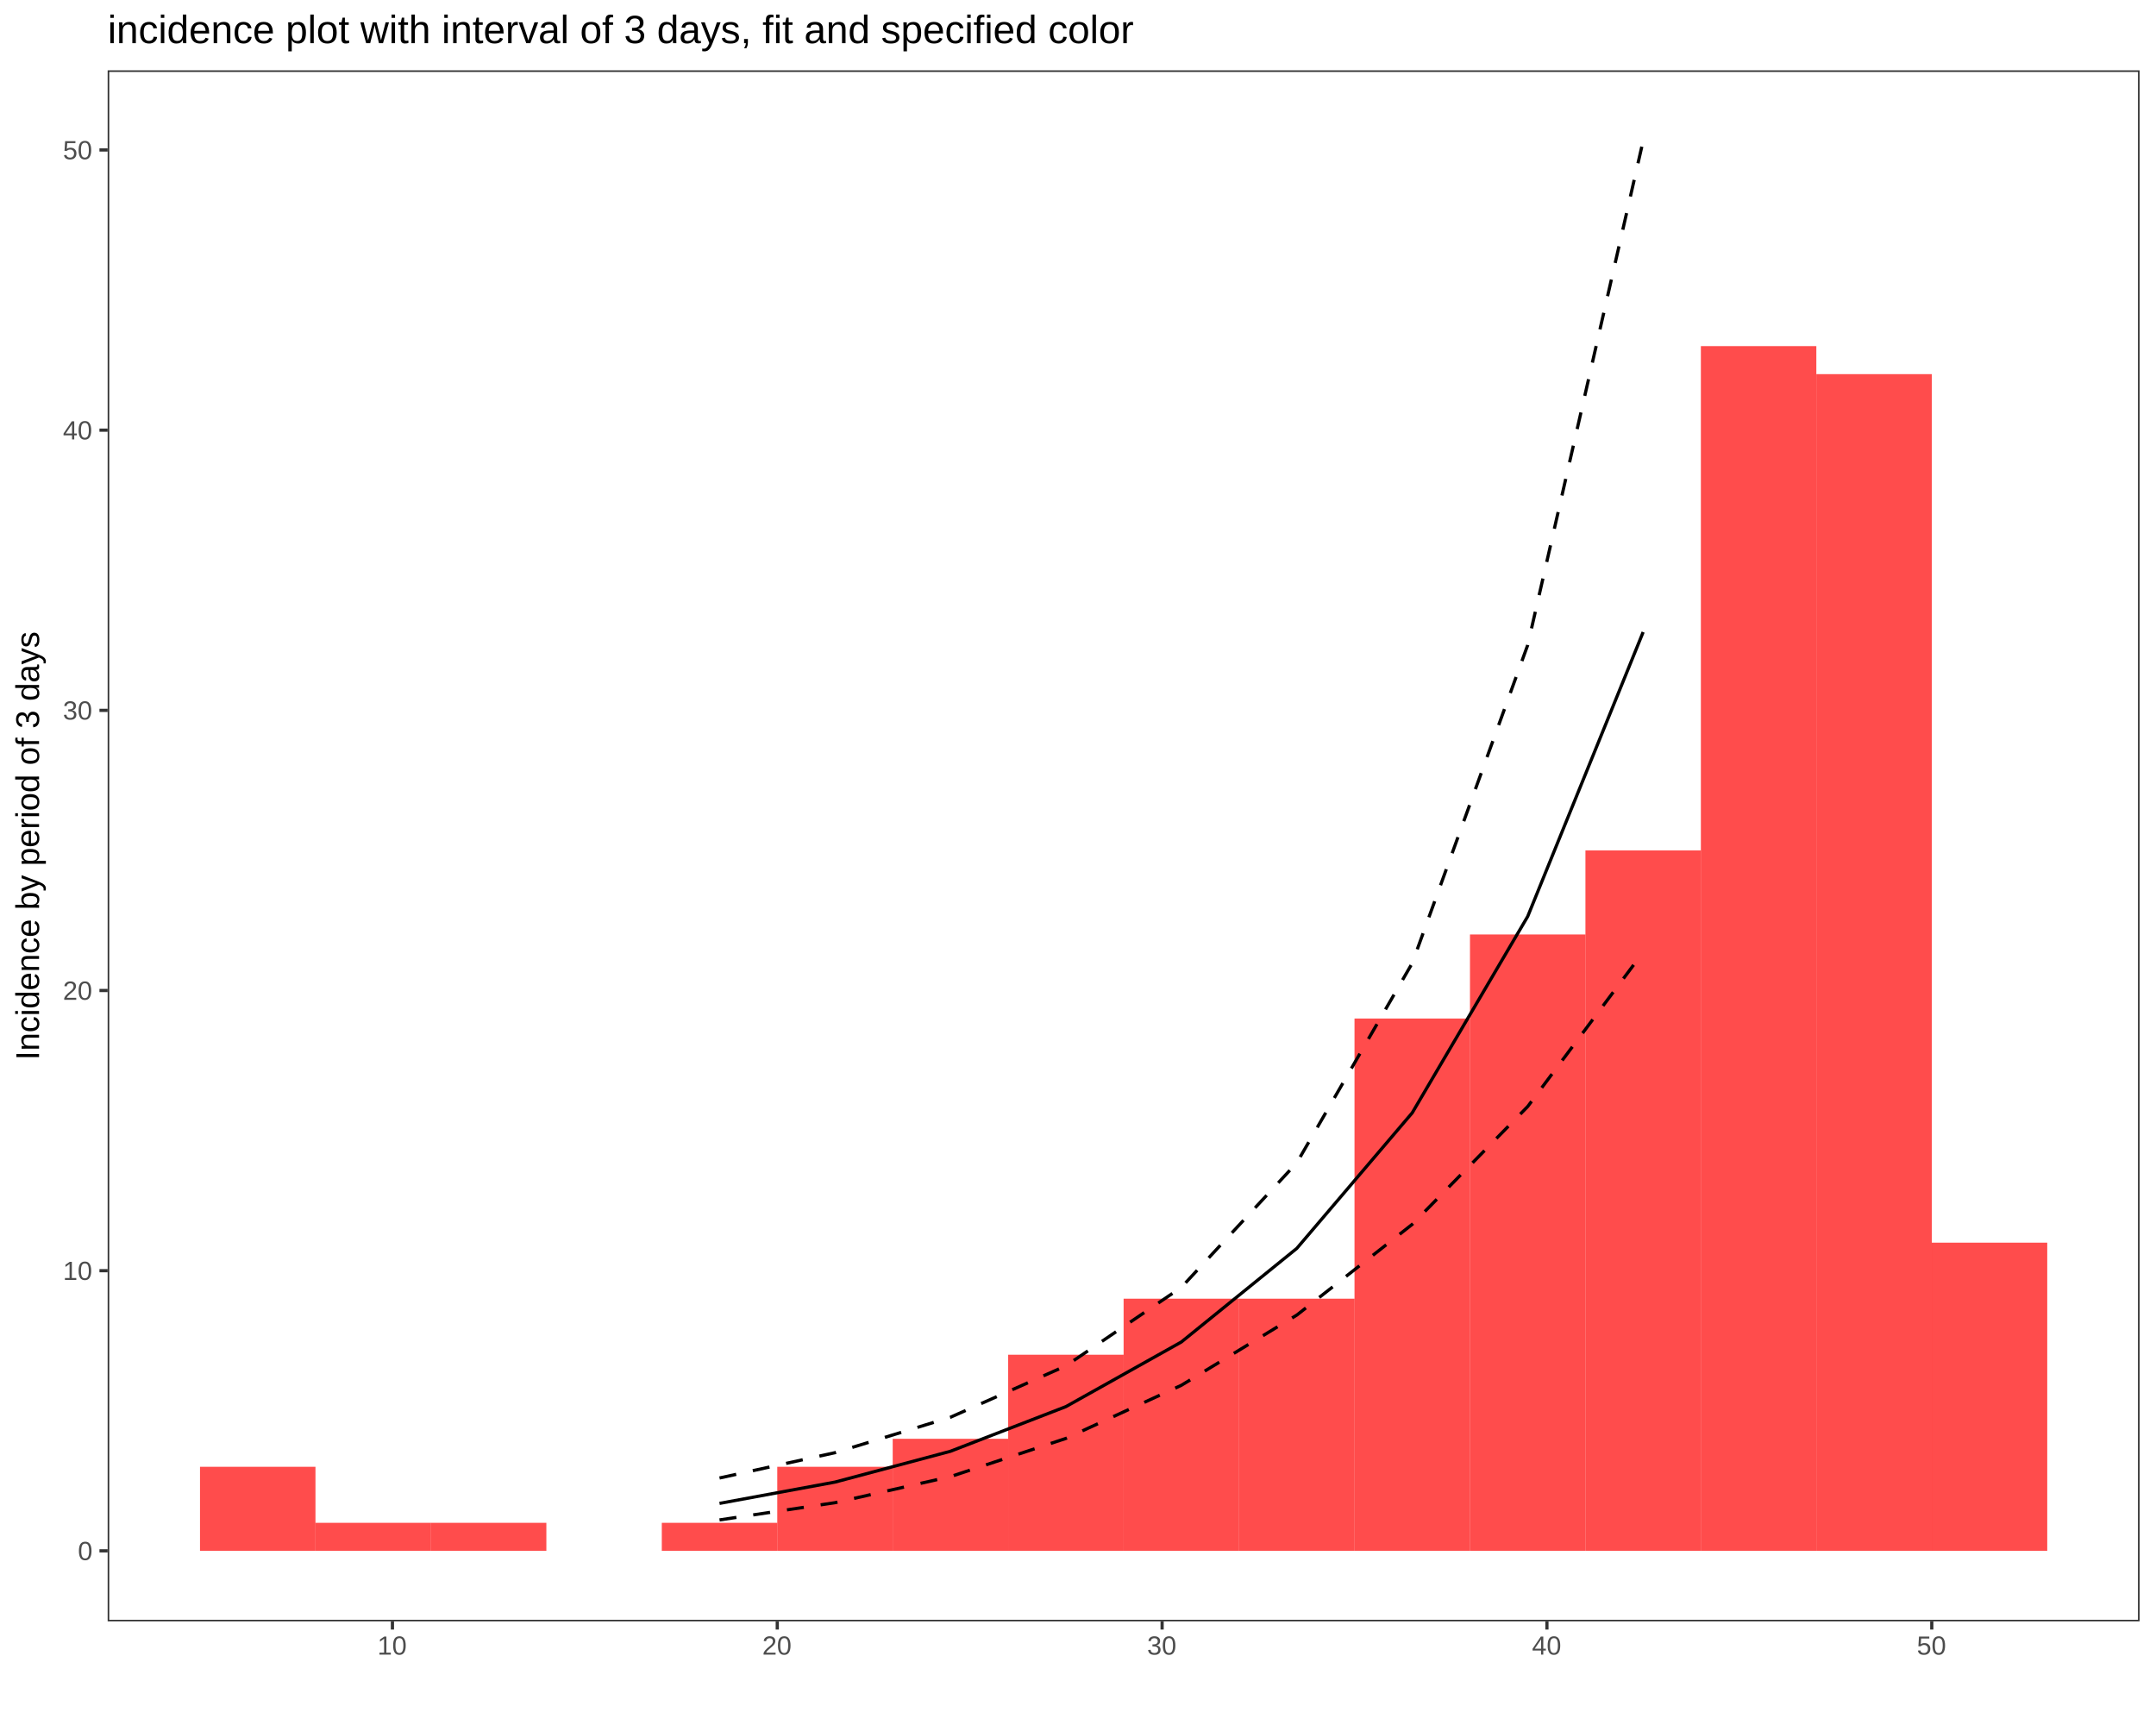
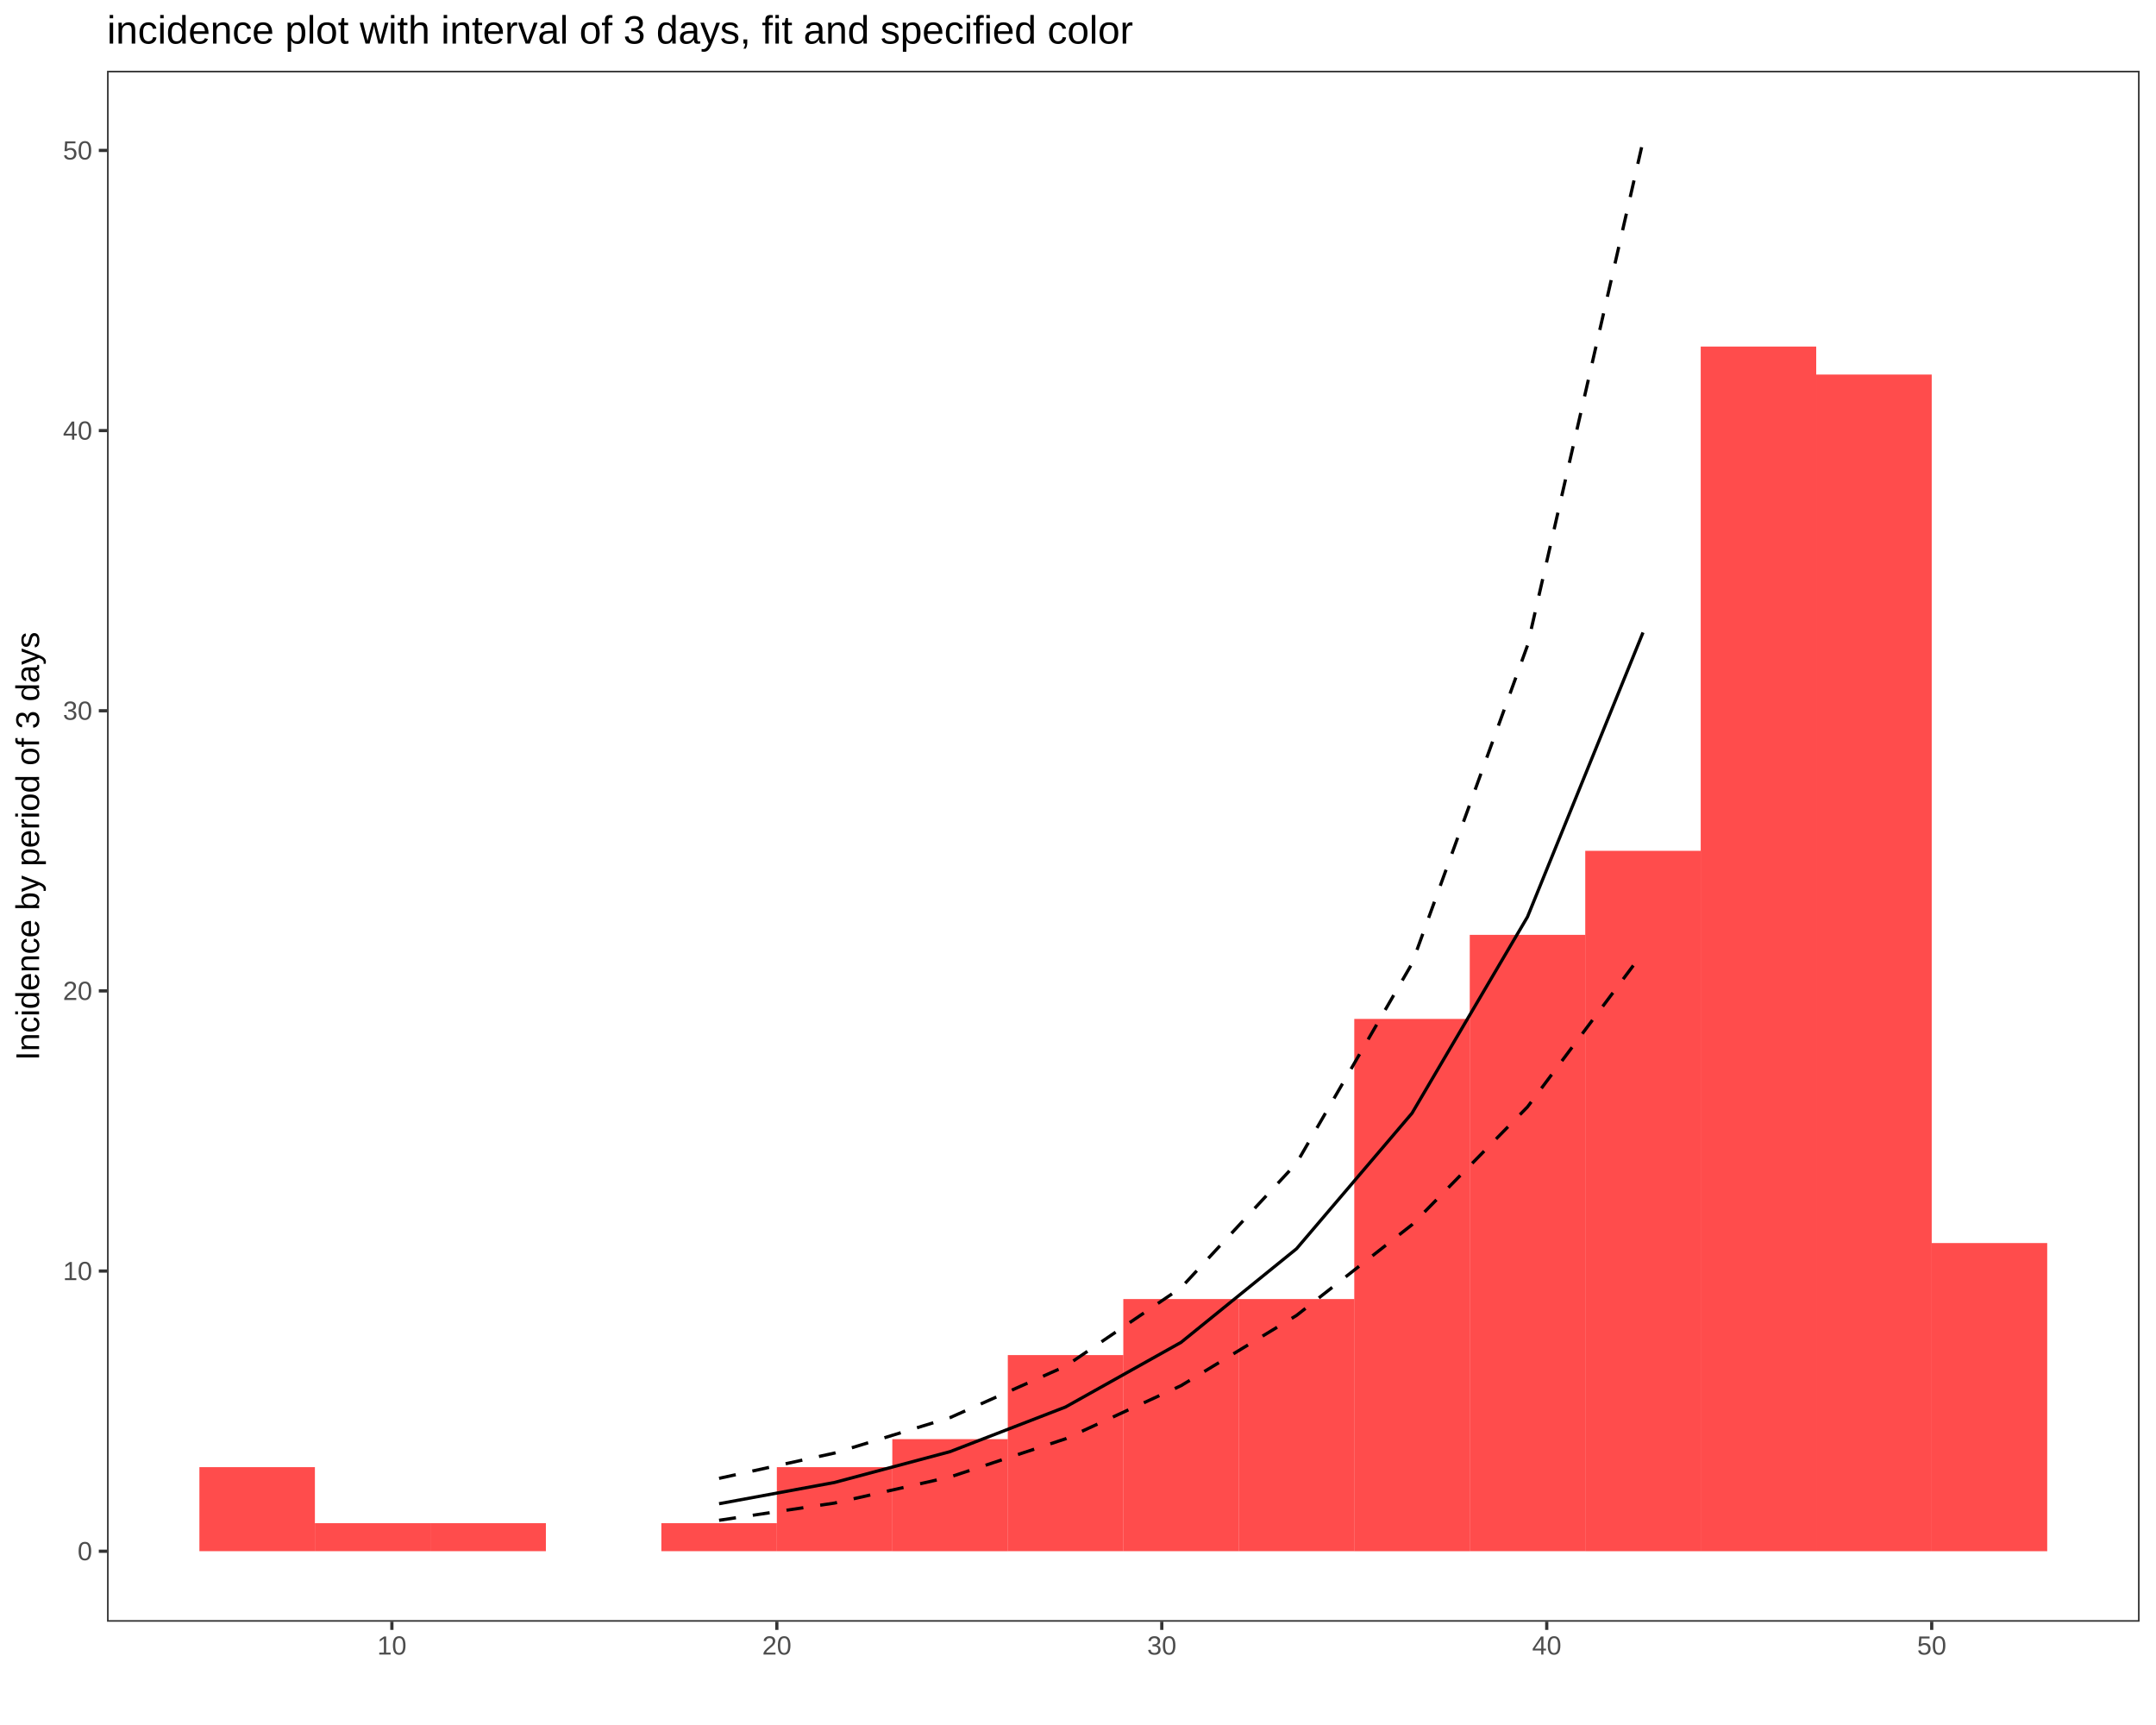
<svg xmlns="http://www.w3.org/2000/svg" viewBox="0 0 720.00 576.00">
  <defs>
    <style type="text/css">
    line, polyline, path, rect, circle {
      fill: none;
      stroke: #000000;
      stroke-linecap: round;
      stroke-linejoin: round;
      stroke-miterlimit: 10.00;
    }
  </style>
  </defs>
  <rect width="100%" height="100%" style="stroke: none; fill: #FFFFFF;" />
  <rect x="0.00" y="0.00" width="720.00" height="576.00" style="stroke-width: 1.07; stroke: #FFFFFF; fill: #FFFFFF;" />
  <defs>
-     <clipPath id="cpMzUuOTQ4fDcxNC41MjF8NTQxLjM5MXwyMy40NzY3">
-       <rect x="35.95" y="23.48" width="678.57" height="517.91" />
+     <clipPath id="cpMzUuNzM2OHw3MTQuNTIxfDU0MS41MDd8MjMuNjI2NQ==">
+       <rect x="35.74" y="23.63" width="678.78" height="517.88" />
    </clipPath>
  </defs>
-   <rect x="35.95" y="23.48" width="678.57" height="517.91" style="stroke-width: 1.07; stroke: none; fill: #FFFFFF;" clip-path="url(#cpMzUuOTQ4fDcxNC41MjF8NTQxLjM5MXwyMy40NzY3)" />
-   <rect x="66.79" y="489.78" width="38.56" height="28.07" style="stroke-width: 1.07; stroke: none; stroke-linecap: butt; fill: #FF0000; fill-opacity: 0.70;" clip-path="url(#cpMzUuOTQ4fDcxNC41MjF8NTQxLjM5MXwyMy40NzY3)" />
-   <rect x="105.35" y="508.49" width="38.56" height="9.36" style="stroke-width: 1.07; stroke: none; stroke-linecap: butt; fill: #FF0000; fill-opacity: 0.70;" clip-path="url(#cpMzUuOTQ4fDcxNC41MjF8NTQxLjM5MXwyMy40NzY3)" />
-   <rect x="143.90" y="508.49" width="38.56" height="9.36" style="stroke-width: 1.07; stroke: none; stroke-linecap: butt; fill: #FF0000; fill-opacity: 0.70;" clip-path="url(#cpMzUuOTQ4fDcxNC41MjF8NTQxLjM5MXwyMy40NzY3)" />
-   <rect x="182.46" y="517.85" width="38.56" height="0.00" style="stroke-width: 1.07; stroke: none; stroke-linecap: butt; fill: #FF0000; fill-opacity: 0.70;" clip-path="url(#cpMzUuOTQ4fDcxNC41MjF8NTQxLjM5MXwyMy40NzY3)" />
-   <rect x="221.01" y="508.49" width="38.56" height="9.36" style="stroke-width: 1.07; stroke: none; stroke-linecap: butt; fill: #FF0000; fill-opacity: 0.70;" clip-path="url(#cpMzUuOTQ4fDcxNC41MjF8NTQxLjM5MXwyMy40NzY3)" />
-   <rect x="259.57" y="489.78" width="38.56" height="28.07" style="stroke-width: 1.07; stroke: none; stroke-linecap: butt; fill: #FF0000; fill-opacity: 0.70;" clip-path="url(#cpMzUuOTQ4fDcxNC41MjF8NTQxLjM5MXwyMy40NzY3)" />
-   <rect x="298.12" y="480.43" width="38.56" height="37.42" style="stroke-width: 1.07; stroke: none; stroke-linecap: butt; fill: #FF0000; fill-opacity: 0.70;" clip-path="url(#cpMzUuOTQ4fDcxNC41MjF8NTQxLjM5MXwyMy40NzY3)" />
-   <rect x="336.68" y="452.36" width="38.56" height="65.49" style="stroke-width: 1.07; stroke: none; stroke-linecap: butt; fill: #FF0000; fill-opacity: 0.70;" clip-path="url(#cpMzUuOTQ4fDcxNC41MjF8NTQxLjM5MXwyMy40NzY3)" />
-   <rect x="375.23" y="433.65" width="38.56" height="84.20" style="stroke-width: 1.07; stroke: none; stroke-linecap: butt; fill: #FF0000; fill-opacity: 0.70;" clip-path="url(#cpMzUuOTQ4fDcxNC41MjF8NTQxLjM5MXwyMy40NzY3)" />
-   <rect x="413.79" y="433.65" width="38.56" height="84.20" style="stroke-width: 1.07; stroke: none; stroke-linecap: butt; fill: #FF0000; fill-opacity: 0.70;" clip-path="url(#cpMzUuOTQ4fDcxNC41MjF8NTQxLjM5MXwyMy40NzY3)" />
-   <rect x="452.34" y="340.10" width="38.56" height="177.75" style="stroke-width: 1.07; stroke: none; stroke-linecap: butt; fill: #FF0000; fill-opacity: 0.70;" clip-path="url(#cpMzUuOTQ4fDcxNC41MjF8NTQxLjM5MXwyMy40NzY3)" />
-   <rect x="490.90" y="312.03" width="38.56" height="205.82" style="stroke-width: 1.07; stroke: none; stroke-linecap: butt; fill: #FF0000; fill-opacity: 0.70;" clip-path="url(#cpMzUuOTQ4fDcxNC41MjF8NTQxLjM5MXwyMy40NzY3)" />
-   <rect x="529.46" y="283.97" width="38.56" height="233.88" style="stroke-width: 1.07; stroke: none; stroke-linecap: butt; fill: #FF0000; fill-opacity: 0.70;" clip-path="url(#cpMzUuOTQ4fDcxNC41MjF8NTQxLjM5MXwyMy40NzY3)" />
-   <rect x="568.01" y="115.57" width="38.56" height="402.28" style="stroke-width: 1.07; stroke: none; stroke-linecap: butt; fill: #FF0000; fill-opacity: 0.70;" clip-path="url(#cpMzUuOTQ4fDcxNC41MjF8NTQxLjM5MXwyMy40NzY3)" />
-   <rect x="606.57" y="124.93" width="38.56" height="392.92" style="stroke-width: 1.07; stroke: none; stroke-linecap: butt; fill: #FF0000; fill-opacity: 0.70;" clip-path="url(#cpMzUuOTQ4fDcxNC41MjF8NTQxLjM5MXwyMy40NzY3)" />
-   <rect x="645.12" y="414.94" width="38.56" height="102.91" style="stroke-width: 1.07; stroke: none; stroke-linecap: butt; fill: #FF0000; fill-opacity: 0.70;" clip-path="url(#cpMzUuOTQ4fDcxNC41MjF8NTQxLjM5MXwyMy40NzY3)" />
-   <polyline points="240.29,502.00 278.85,494.89 317.40,484.60 355.96,469.69 394.51,448.11 433.07,416.85 471.62,371.58 510.18,306.01 548.73,211.06 " style="stroke-width: 1.07; stroke-linecap: butt;" clip-path="url(#cpMzUuOTQ4fDcxNC41MjF8NTQxLjM5MXwyMy40NzY3)" />
-   <polyline points="240.29,507.52 278.85,501.77 317.40,493.06 355.96,480.31 394.51,462.57 433.07,439.12 471.62,408.82 510.18,369.48 548.73,317.95 " style="stroke-width: 1.07; stroke-dasharray: 5.69,5.69; stroke-linecap: butt;" clip-path="url(#cpMzUuOTQ4fDcxNC41MjF8NTQxLjM5MXwyMy40NzY3)" />
-   <polyline points="240.29,493.52 278.85,485.07 317.40,473.24 355.96,456.07 394.51,429.87 433.07,388.28 471.62,321.61 510.18,215.40 548.73,47.02 " style="stroke-width: 1.07; stroke-dasharray: 5.69,5.69; stroke-linecap: butt;" clip-path="url(#cpMzUuOTQ4fDcxNC41MjF8NTQxLjM5MXwyMy40NzY3)" />
-   <rect x="35.95" y="23.48" width="678.57" height="517.91" style="stroke-width: 1.07; stroke: #333333;" clip-path="url(#cpMzUuOTQ4fDcxNC41MjF8NTQxLjM5MXwyMy40NzY3)" />
+   <rect x="35.74" y="23.63" width="678.78" height="517.88" style="stroke-width: 1.07; stroke: none; fill: #FFFFFF;" clip-path="url(#cpMzUuNzM2OHw3MTQuNTIxfDU0MS41MDd8MjMuNjI2NQ==)" />
+   <rect x="66.59" y="489.90" width="38.57" height="28.06" style="stroke-width: 1.07; stroke: none; stroke-linecap: butt; fill: #FF0000; fill-opacity: 0.70;" clip-path="url(#cpMzUuNzM2OHw3MTQuNTIxfDU0MS41MDd8MjMuNjI2NQ==)" />
+   <rect x="105.16" y="508.61" width="38.57" height="9.35" style="stroke-width: 1.07; stroke: none; stroke-linecap: butt; fill: #FF0000; fill-opacity: 0.70;" clip-path="url(#cpMzUuNzM2OHw3MTQuNTIxfDU0MS41MDd8MjMuNjI2NQ==)" />
+   <rect x="143.73" y="508.61" width="38.57" height="9.35" style="stroke-width: 1.07; stroke: none; stroke-linecap: butt; fill: #FF0000; fill-opacity: 0.70;" clip-path="url(#cpMzUuNzM2OHw3MTQuNTIxfDU0MS41MDd8MjMuNjI2NQ==)" />
+   <rect x="182.29" y="517.97" width="38.57" height="0.00" style="stroke-width: 1.07; stroke: none; stroke-linecap: butt; fill: #FF0000; fill-opacity: 0.70;" clip-path="url(#cpMzUuNzM2OHw3MTQuNTIxfDU0MS41MDd8MjMuNjI2NQ==)" />
+   <rect x="220.86" y="508.61" width="38.57" height="9.35" style="stroke-width: 1.07; stroke: none; stroke-linecap: butt; fill: #FF0000; fill-opacity: 0.70;" clip-path="url(#cpMzUuNzM2OHw3MTQuNTIxfDU0MS41MDd8MjMuNjI2NQ==)" />
+   <rect x="259.43" y="489.90" width="38.57" height="28.06" style="stroke-width: 1.07; stroke: none; stroke-linecap: butt; fill: #FF0000; fill-opacity: 0.70;" clip-path="url(#cpMzUuNzM2OHw3MTQuNTIxfDU0MS41MDd8MjMuNjI2NQ==)" />
+   <rect x="297.99" y="480.55" width="38.57" height="37.42" style="stroke-width: 1.07; stroke: none; stroke-linecap: butt; fill: #FF0000; fill-opacity: 0.70;" clip-path="url(#cpMzUuNzM2OHw3MTQuNTIxfDU0MS41MDd8MjMuNjI2NQ==)" />
+   <rect x="336.56" y="452.48" width="38.57" height="65.48" style="stroke-width: 1.07; stroke: none; stroke-linecap: butt; fill: #FF0000; fill-opacity: 0.70;" clip-path="url(#cpMzUuNzM2OHw3MTQuNTIxfDU0MS41MDd8MjMuNjI2NQ==)" />
+   <rect x="375.13" y="433.77" width="38.57" height="84.19" style="stroke-width: 1.07; stroke: none; stroke-linecap: butt; fill: #FF0000; fill-opacity: 0.70;" clip-path="url(#cpMzUuNzM2OHw3MTQuNTIxfDU0MS41MDd8MjMuNjI2NQ==)" />
+   <rect x="413.70" y="433.77" width="38.57" height="84.19" style="stroke-width: 1.07; stroke: none; stroke-linecap: butt; fill: #FF0000; fill-opacity: 0.70;" clip-path="url(#cpMzUuNzM2OHw3MTQuNTIxfDU0MS41MDd8MjMuNjI2NQ==)" />
+   <rect x="452.26" y="340.23" width="38.57" height="177.74" style="stroke-width: 1.07; stroke: none; stroke-linecap: butt; fill: #FF0000; fill-opacity: 0.70;" clip-path="url(#cpMzUuNzM2OHw3MTQuNTIxfDU0MS41MDd8MjMuNjI2NQ==)" />
+   <rect x="490.83" y="312.16" width="38.57" height="205.80" style="stroke-width: 1.07; stroke: none; stroke-linecap: butt; fill: #FF0000; fill-opacity: 0.70;" clip-path="url(#cpMzUuNzM2OHw3MTQuNTIxfDU0MS41MDd8MjMuNjI2NQ==)" />
+   <rect x="529.40" y="284.10" width="38.57" height="233.87" style="stroke-width: 1.07; stroke: none; stroke-linecap: butt; fill: #FF0000; fill-opacity: 0.70;" clip-path="url(#cpMzUuNzM2OHw3MTQuNTIxfDU0MS41MDd8MjMuNjI2NQ==)" />
+   <rect x="567.96" y="115.72" width="38.57" height="402.25" style="stroke-width: 1.07; stroke: none; stroke-linecap: butt; fill: #FF0000; fill-opacity: 0.70;" clip-path="url(#cpMzUuNzM2OHw3MTQuNTIxfDU0MS41MDd8MjMuNjI2NQ==)" />
+   <rect x="606.53" y="125.07" width="38.57" height="392.90" style="stroke-width: 1.07; stroke: none; stroke-linecap: butt; fill: #FF0000; fill-opacity: 0.70;" clip-path="url(#cpMzUuNzM2OHw3MTQuNTIxfDU0MS41MDd8MjMuNjI2NQ==)" />
+   <rect x="645.10" y="415.07" width="38.57" height="102.90" style="stroke-width: 1.07; stroke: none; stroke-linecap: butt; fill: #FF0000; fill-opacity: 0.70;" clip-path="url(#cpMzUuNzM2OHw3MTQuNTIxfDU0MS41MDd8MjMuNjI2NQ==)" />
+   <polyline points="240.14,502.11 278.71,495.01 317.28,484.72 355.85,469.81 394.41,448.23 432.98,416.97 471.55,371.70 510.11,306.15 548.68,211.20 " style="stroke-width: 1.07; stroke-linecap: butt;" clip-path="url(#cpMzUuNzM2OHw3MTQuNTIxfDU0MS41MDd8MjMuNjI2NQ==)" />
+   <polyline points="240.14,507.64 278.71,501.89 317.28,493.18 355.85,480.43 394.41,462.69 432.98,439.24 471.55,408.94 510.11,369.61 548.68,318.08 " style="stroke-width: 1.07; stroke-dasharray: 5.69,5.69; stroke-linecap: butt;" clip-path="url(#cpMzUuNzM2OHw3MTQuNTIxfDU0MS41MDd8MjMuNjI2NQ==)" />
+   <polyline points="240.14,493.64 278.71,485.19 317.28,473.36 355.85,456.19 394.41,429.99 432.98,388.40 471.55,321.74 510.11,215.53 548.68,47.17 " style="stroke-width: 1.07; stroke-dasharray: 5.69,5.69; stroke-linecap: butt;" clip-path="url(#cpMzUuNzM2OHw3MTQuNTIxfDU0MS41MDd8MjMuNjI2NQ==)" />
+   <rect x="35.74" y="23.63" width="678.78" height="517.88" style="stroke-width: 1.07; stroke: #333333;" clip-path="url(#cpMzUuNzM2OHw3MTQuNTIxfDU0MS41MDd8MjMuNjI2NQ==)" />
  <defs>
    <clipPath id="cpMHw3MjB8NTc2fDA=">
      <rect x="0.00" y="0.00" width="720.00" height="576.00" />
    </clipPath>
  </defs>
  <g clip-path="url(#cpMHw3MjB8NTc2fDA=)">
-     <text x="26.01" y="520.94" style="font-size: 8.80px; fill: #4D4D4D; font-family: Liberation Sans;" textLength="5.01px" lengthAdjust="spacingAndGlyphs">0</text>
+     <text x="25.91" y="520.99" style="font-size: 8.80px; fill: #4D4D4D; font-family: Liberation Sans;" textLength="4.89px" lengthAdjust="spacingAndGlyphs">0</text>
  </g>
  <g clip-path="url(#cpMHw3MjB8NTc2fDA=)">
-     <text x="21.01" y="427.39" style="font-size: 8.80px; fill: #4D4D4D; font-family: Liberation Sans;" textLength="10.01px" lengthAdjust="spacingAndGlyphs">10</text>
+     <text x="21.02" y="427.45" style="font-size: 8.80px; fill: #4D4D4D; font-family: Liberation Sans;" textLength="9.79px" lengthAdjust="spacingAndGlyphs">10</text>
  </g>
  <g clip-path="url(#cpMHw3MjB8NTc2fDA=)">
-     <text x="21.01" y="333.84" style="font-size: 8.80px; fill: #4D4D4D; font-family: Liberation Sans;" textLength="10.01px" lengthAdjust="spacingAndGlyphs">20</text>
+     <text x="21.02" y="333.90" style="font-size: 8.80px; fill: #4D4D4D; font-family: Liberation Sans;" textLength="9.79px" lengthAdjust="spacingAndGlyphs">20</text>
  </g>
  <g clip-path="url(#cpMHw3MjB8NTc2fDA=)">
-     <text x="21.01" y="240.28" style="font-size: 8.80px; fill: #4D4D4D; font-family: Liberation Sans;" textLength="10.01px" lengthAdjust="spacingAndGlyphs">30</text>
+     <text x="21.02" y="240.35" style="font-size: 8.80px; fill: #4D4D4D; font-family: Liberation Sans;" textLength="9.79px" lengthAdjust="spacingAndGlyphs">30</text>
  </g>
  <g clip-path="url(#cpMHw3MjB8NTc2fDA=)">
-     <text x="21.01" y="146.73" style="font-size: 8.80px; fill: #4D4D4D; font-family: Liberation Sans;" textLength="10.01px" lengthAdjust="spacingAndGlyphs">40</text>
+     <text x="21.02" y="146.81" style="font-size: 8.80px; fill: #4D4D4D; font-family: Liberation Sans;" textLength="9.79px" lengthAdjust="spacingAndGlyphs">40</text>
  </g>
  <g clip-path="url(#cpMHw3MjB8NTc2fDA=)">
-     <text x="21.01" y="53.18" style="font-size: 8.80px; fill: #4D4D4D; font-family: Liberation Sans;" textLength="10.01px" lengthAdjust="spacingAndGlyphs">50</text>
+     <text x="21.02" y="53.26" style="font-size: 8.80px; fill: #4D4D4D; font-family: Liberation Sans;" textLength="9.79px" lengthAdjust="spacingAndGlyphs">50</text>
  </g>
-   <polyline points="33.21,517.85 35.95,517.85 " style="stroke-width: 1.07; stroke: #333333; stroke-linecap: butt;" clip-path="url(#cpMHw3MjB8NTc2fDA=)" />
-   <polyline points="33.21,424.30 35.95,424.30 " style="stroke-width: 1.07; stroke: #333333; stroke-linecap: butt;" clip-path="url(#cpMHw3MjB8NTc2fDA=)" />
-   <polyline points="33.21,330.74 35.95,330.74 " style="stroke-width: 1.07; stroke: #333333; stroke-linecap: butt;" clip-path="url(#cpMHw3MjB8NTc2fDA=)" />
-   <polyline points="33.21,237.19 35.95,237.19 " style="stroke-width: 1.07; stroke: #333333; stroke-linecap: butt;" clip-path="url(#cpMHw3MjB8NTc2fDA=)" />
-   <polyline points="33.21,143.64 35.95,143.64 " style="stroke-width: 1.07; stroke: #333333; stroke-linecap: butt;" clip-path="url(#cpMHw3MjB8NTc2fDA=)" />
-   <polyline points="33.21,50.08 35.95,50.08 " style="stroke-width: 1.07; stroke: #333333; stroke-linecap: butt;" clip-path="url(#cpMHw3MjB8NTc2fDA=)" />
-   <polyline points="131.05,544.13 131.05,541.39 " style="stroke-width: 1.07; stroke: #333333; stroke-linecap: butt;" clip-path="url(#cpMHw3MjB8NTc2fDA=)" />
-   <polyline points="259.57,544.13 259.57,541.39 " style="stroke-width: 1.07; stroke: #333333; stroke-linecap: butt;" clip-path="url(#cpMHw3MjB8NTc2fDA=)" />
-   <polyline points="388.09,544.13 388.09,541.39 " style="stroke-width: 1.07; stroke: #333333; stroke-linecap: butt;" clip-path="url(#cpMHw3MjB8NTc2fDA=)" />
-   <polyline points="516.60,544.13 516.60,541.39 " style="stroke-width: 1.07; stroke: #333333; stroke-linecap: butt;" clip-path="url(#cpMHw3MjB8NTc2fDA=)" />
-   <polyline points="645.12,544.13 645.12,541.39 " style="stroke-width: 1.07; stroke: #333333; stroke-linecap: butt;" clip-path="url(#cpMHw3MjB8NTc2fDA=)" />
+   <polyline points="33.00,517.97 35.74,517.97 " style="stroke-width: 1.07; stroke: #333333; stroke-linecap: butt;" clip-path="url(#cpMHw3MjB8NTc2fDA=)" />
+   <polyline points="33.00,424.42 35.74,424.42 " style="stroke-width: 1.07; stroke: #333333; stroke-linecap: butt;" clip-path="url(#cpMHw3MjB8NTc2fDA=)" />
+   <polyline points="33.00,330.87 35.74,330.87 " style="stroke-width: 1.07; stroke: #333333; stroke-linecap: butt;" clip-path="url(#cpMHw3MjB8NTc2fDA=)" />
+   <polyline points="33.00,237.33 35.74,237.33 " style="stroke-width: 1.07; stroke: #333333; stroke-linecap: butt;" clip-path="url(#cpMHw3MjB8NTc2fDA=)" />
+   <polyline points="33.00,143.78 35.74,143.78 " style="stroke-width: 1.07; stroke: #333333; stroke-linecap: butt;" clip-path="url(#cpMHw3MjB8NTc2fDA=)" />
+   <polyline points="33.00,50.23 35.74,50.23 " style="stroke-width: 1.07; stroke: #333333; stroke-linecap: butt;" clip-path="url(#cpMHw3MjB8NTc2fDA=)" />
+   <polyline points="130.87,544.25 130.87,541.51 " style="stroke-width: 1.07; stroke: #333333; stroke-linecap: butt;" clip-path="url(#cpMHw3MjB8NTc2fDA=)" />
+   <polyline points="259.43,544.25 259.43,541.51 " style="stroke-width: 1.07; stroke: #333333; stroke-linecap: butt;" clip-path="url(#cpMHw3MjB8NTc2fDA=)" />
+   <polyline points="387.98,544.25 387.98,541.51 " style="stroke-width: 1.07; stroke: #333333; stroke-linecap: butt;" clip-path="url(#cpMHw3MjB8NTc2fDA=)" />
+   <polyline points="516.54,544.25 516.54,541.51 " style="stroke-width: 1.07; stroke: #333333; stroke-linecap: butt;" clip-path="url(#cpMHw3MjB8NTc2fDA=)" />
+   <polyline points="645.10,544.25 645.10,541.51 " style="stroke-width: 1.07; stroke: #333333; stroke-linecap: butt;" clip-path="url(#cpMHw3MjB8NTc2fDA=)" />
  <g clip-path="url(#cpMHw3MjB8NTc2fDA=)">
-     <text x="126.05" y="552.51" style="font-size: 8.80px; fill: #4D4D4D; font-family: Liberation Sans;" textLength="10.01px" lengthAdjust="spacingAndGlyphs">10</text>
+     <text x="125.98" y="552.49" style="font-size: 8.80px; fill: #4D4D4D; font-family: Liberation Sans;" textLength="9.79px" lengthAdjust="spacingAndGlyphs">10</text>
  </g>
  <g clip-path="url(#cpMHw3MjB8NTc2fDA=)">
-     <text x="254.56" y="552.51" style="font-size: 8.80px; fill: #4D4D4D; font-family: Liberation Sans;" textLength="10.01px" lengthAdjust="spacingAndGlyphs">20</text>
+     <text x="254.53" y="552.49" style="font-size: 8.80px; fill: #4D4D4D; font-family: Liberation Sans;" textLength="9.79px" lengthAdjust="spacingAndGlyphs">20</text>
  </g>
  <g clip-path="url(#cpMHw3MjB8NTc2fDA=)">
-     <text x="383.08" y="552.51" style="font-size: 8.80px; fill: #4D4D4D; font-family: Liberation Sans;" textLength="10.01px" lengthAdjust="spacingAndGlyphs">30</text>
+     <text x="383.09" y="552.49" style="font-size: 8.80px; fill: #4D4D4D; font-family: Liberation Sans;" textLength="9.79px" lengthAdjust="spacingAndGlyphs">30</text>
  </g>
  <g clip-path="url(#cpMHw3MjB8NTc2fDA=)">
-     <text x="511.60" y="552.51" style="font-size: 8.80px; fill: #4D4D4D; font-family: Liberation Sans;" textLength="10.01px" lengthAdjust="spacingAndGlyphs">40</text>
+     <text x="511.65" y="552.49" style="font-size: 8.80px; fill: #4D4D4D; font-family: Liberation Sans;" textLength="9.79px" lengthAdjust="spacingAndGlyphs">40</text>
  </g>
  <g clip-path="url(#cpMHw3MjB8NTc2fDA=)">
-     <text x="640.12" y="552.51" style="font-size: 8.80px; fill: #4D4D4D; font-family: Liberation Sans;" textLength="10.01px" lengthAdjust="spacingAndGlyphs">50</text>
+     <text x="640.21" y="552.49" style="font-size: 8.80px; fill: #4D4D4D; font-family: Liberation Sans;" textLength="9.79px" lengthAdjust="spacingAndGlyphs">50</text>
  </g>
  <g clip-path="url(#cpMHw3MjB8NTc2fDA=)">
-     <text transform="translate(13.04,353.98) rotate(-90)" style="font-size: 11.00px; font-family: Liberation Sans;" textLength="143.09px" lengthAdjust="spacingAndGlyphs">Incidence by period of 3 days</text>
+     <text transform="translate(13.05,354.11) rotate(-90)" style="font-size: 11.00px; font-family: Liberation Sans;" textLength="143.09px" lengthAdjust="spacingAndGlyphs">Incidence by period of 3 days</text>
  </g>
  <g clip-path="url(#cpMHw3MjB8NTc2fDA=)">
-     <text x="35.95" y="14.42" style="font-size: 13.20px; font-family: Liberation Sans;" textLength="337.46px" lengthAdjust="spacingAndGlyphs">incidence plot with interval of 3 days, fit and specified color</text>
+     <text x="35.74" y="14.56" style="font-size: 13.20px; font-family: Liberation Sans;" textLength="342.65px" lengthAdjust="spacingAndGlyphs">incidence plot with interval of 3 days, fit and specified color</text>
  </g>
</svg>
